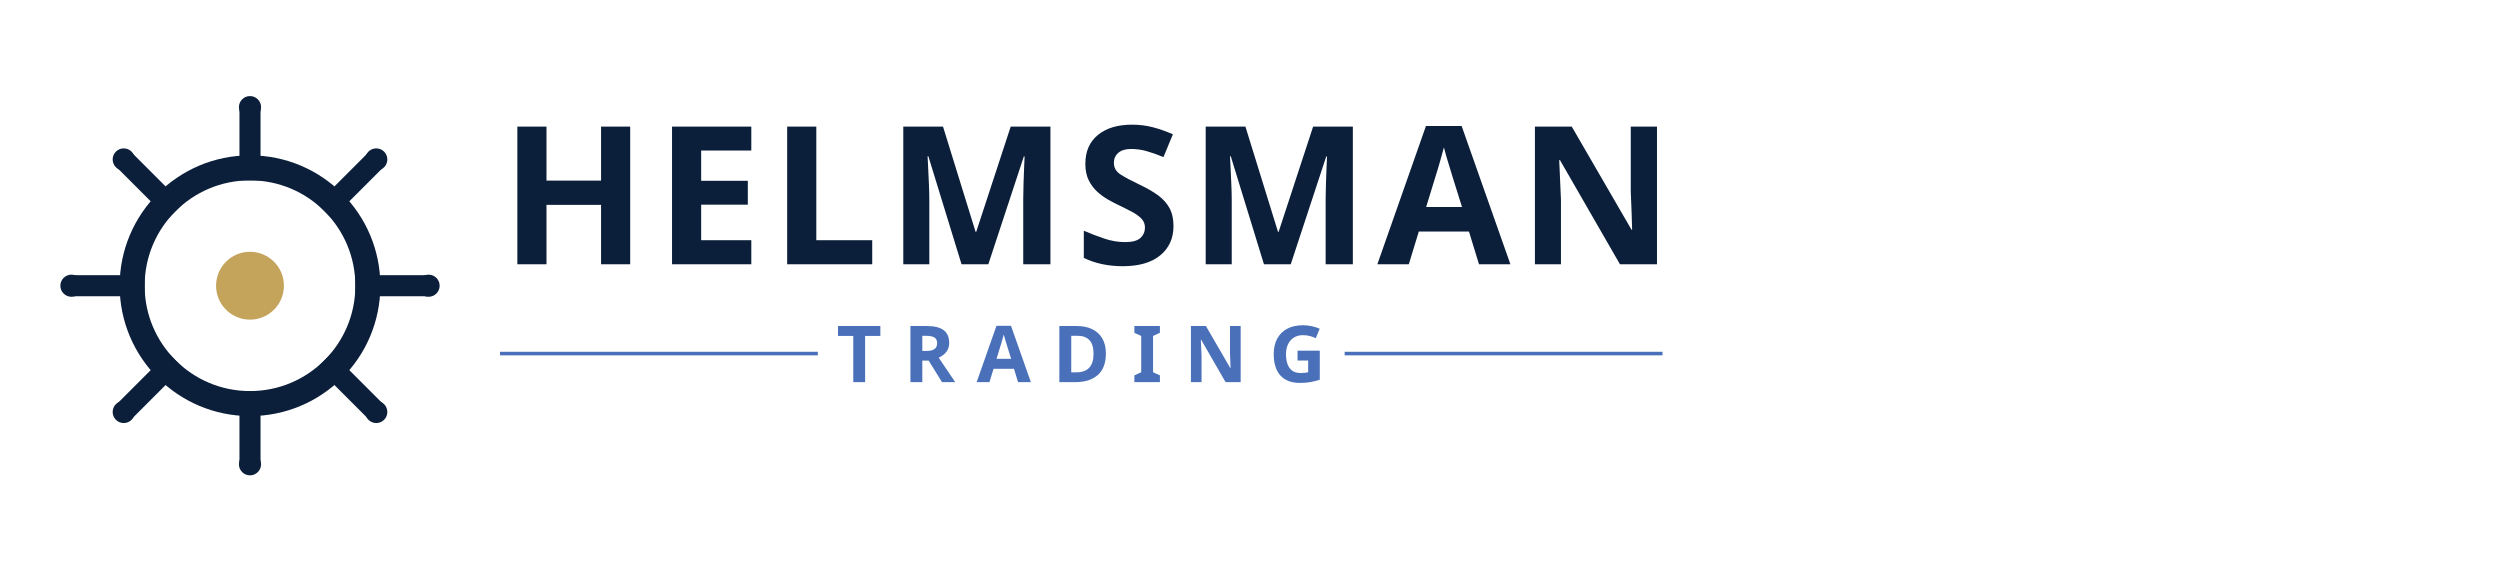
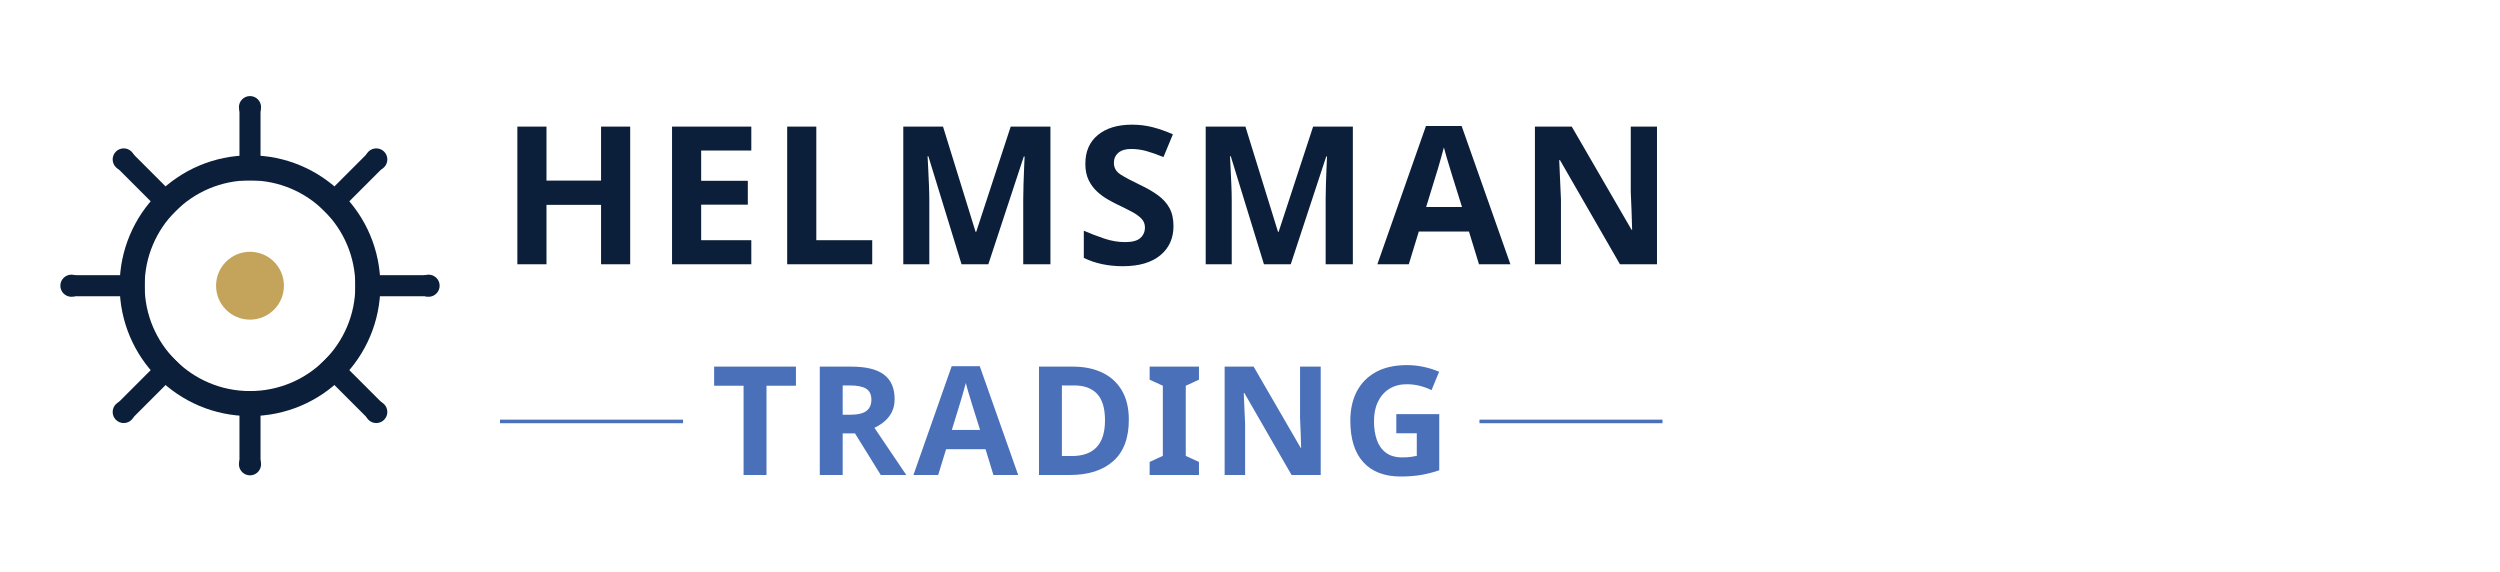
<svg xmlns="http://www.w3.org/2000/svg" width="1400" height="320" viewBox="0 0 1400 320">
  <circle cx="140" cy="160" r="66" fill="none" stroke="#0B1F3A" stroke-width="14" />
  <path d="M 145.90,101.00 L 145.90,60.88 L 134.10,60.88 L 134.10,101.00 Z" fill="#0B1F3A" />
  <circle cx="140.00" cy="60.00" r="6.20" fill="#0B1F3A" />
  <path d="M 185.89,122.45 L 214.26,94.08 L 205.92,85.74 L 177.55,114.11 Z" fill="#0B1F3A" />
  <circle cx="210.71" cy="89.29" r="6.20" fill="#0B1F3A" />
  <path d="M 199.00,165.90 L 239.12,165.90 L 239.12,154.10 L 199.00,154.10 Z" fill="#0B1F3A" />
  <circle cx="240.00" cy="160.00" r="6.20" fill="#0B1F3A" />
  <path d="M 177.55,205.89 L 205.92,234.26 L 214.26,225.92 L 185.89,197.55 Z" fill="#0B1F3A" />
  <circle cx="210.71" cy="230.71" r="6.20" fill="#0B1F3A" />
  <path d="M 134.10,219.00 L 134.10,259.12 L 145.90,259.12 L 145.90,219.00 Z" fill="#0B1F3A" />
  <circle cx="140.00" cy="260.00" r="6.20" fill="#0B1F3A" />
  <path d="M 94.11,197.55 L 65.74,225.92 L 74.08,234.26 L 102.45,205.89 Z" fill="#0B1F3A" />
  <circle cx="69.29" cy="230.71" r="6.20" fill="#0B1F3A" />
  <path d="M 81.00,154.10 L 40.88,154.10 L 40.88,165.90 L 81.00,165.90 Z" fill="#0B1F3A" />
  <circle cx="40.00" cy="160.00" r="6.20" fill="#0B1F3A" />
  <path d="M 102.45,114.11 L 74.08,85.74 L 65.74,94.08 L 94.11,122.45 Z" fill="#0B1F3A" />
  <circle cx="69.29" cy="89.29" r="6.20" fill="#0B1F3A" />
  <circle cx="140" cy="160" r="19" fill="#C4A35A" />
  <text x="280" y="148" font-family="Segoe UI" font-weight="700" font-size="108" fill="#0B1F3A" letter-spacing="4">HELMSMAN</text>
-   <line x1="280.00" y1="198.00" x2="458.00" y2="198.00" stroke="#4A70BA" stroke-width="2" />
-   <text x="605.50" y="214" text-anchor="middle" font-family="Segoe UI" font-weight="600" font-size="44" fill="#4A70BA" letter-spacing="12">TRADING</text>
-   <line x1="753.00" y1="198.00" x2="931.00" y2="198.00" stroke="#4A70BA" stroke-width="2" />
+   <line x1="280.00" y1="236.00" x2="382.50" y2="236.00" stroke="#4A70BA" stroke-width="2" />
+   <text x="605.50" y="266" text-anchor="middle" font-family="Segoe UI" font-weight="600" font-size="85" fill="#4A70BA" letter-spacing="4">TRADING</text>
+   <line x1="828.50" y1="236.00" x2="931.00" y2="236.00" stroke="#4A70BA" stroke-width="2" />
</svg>
